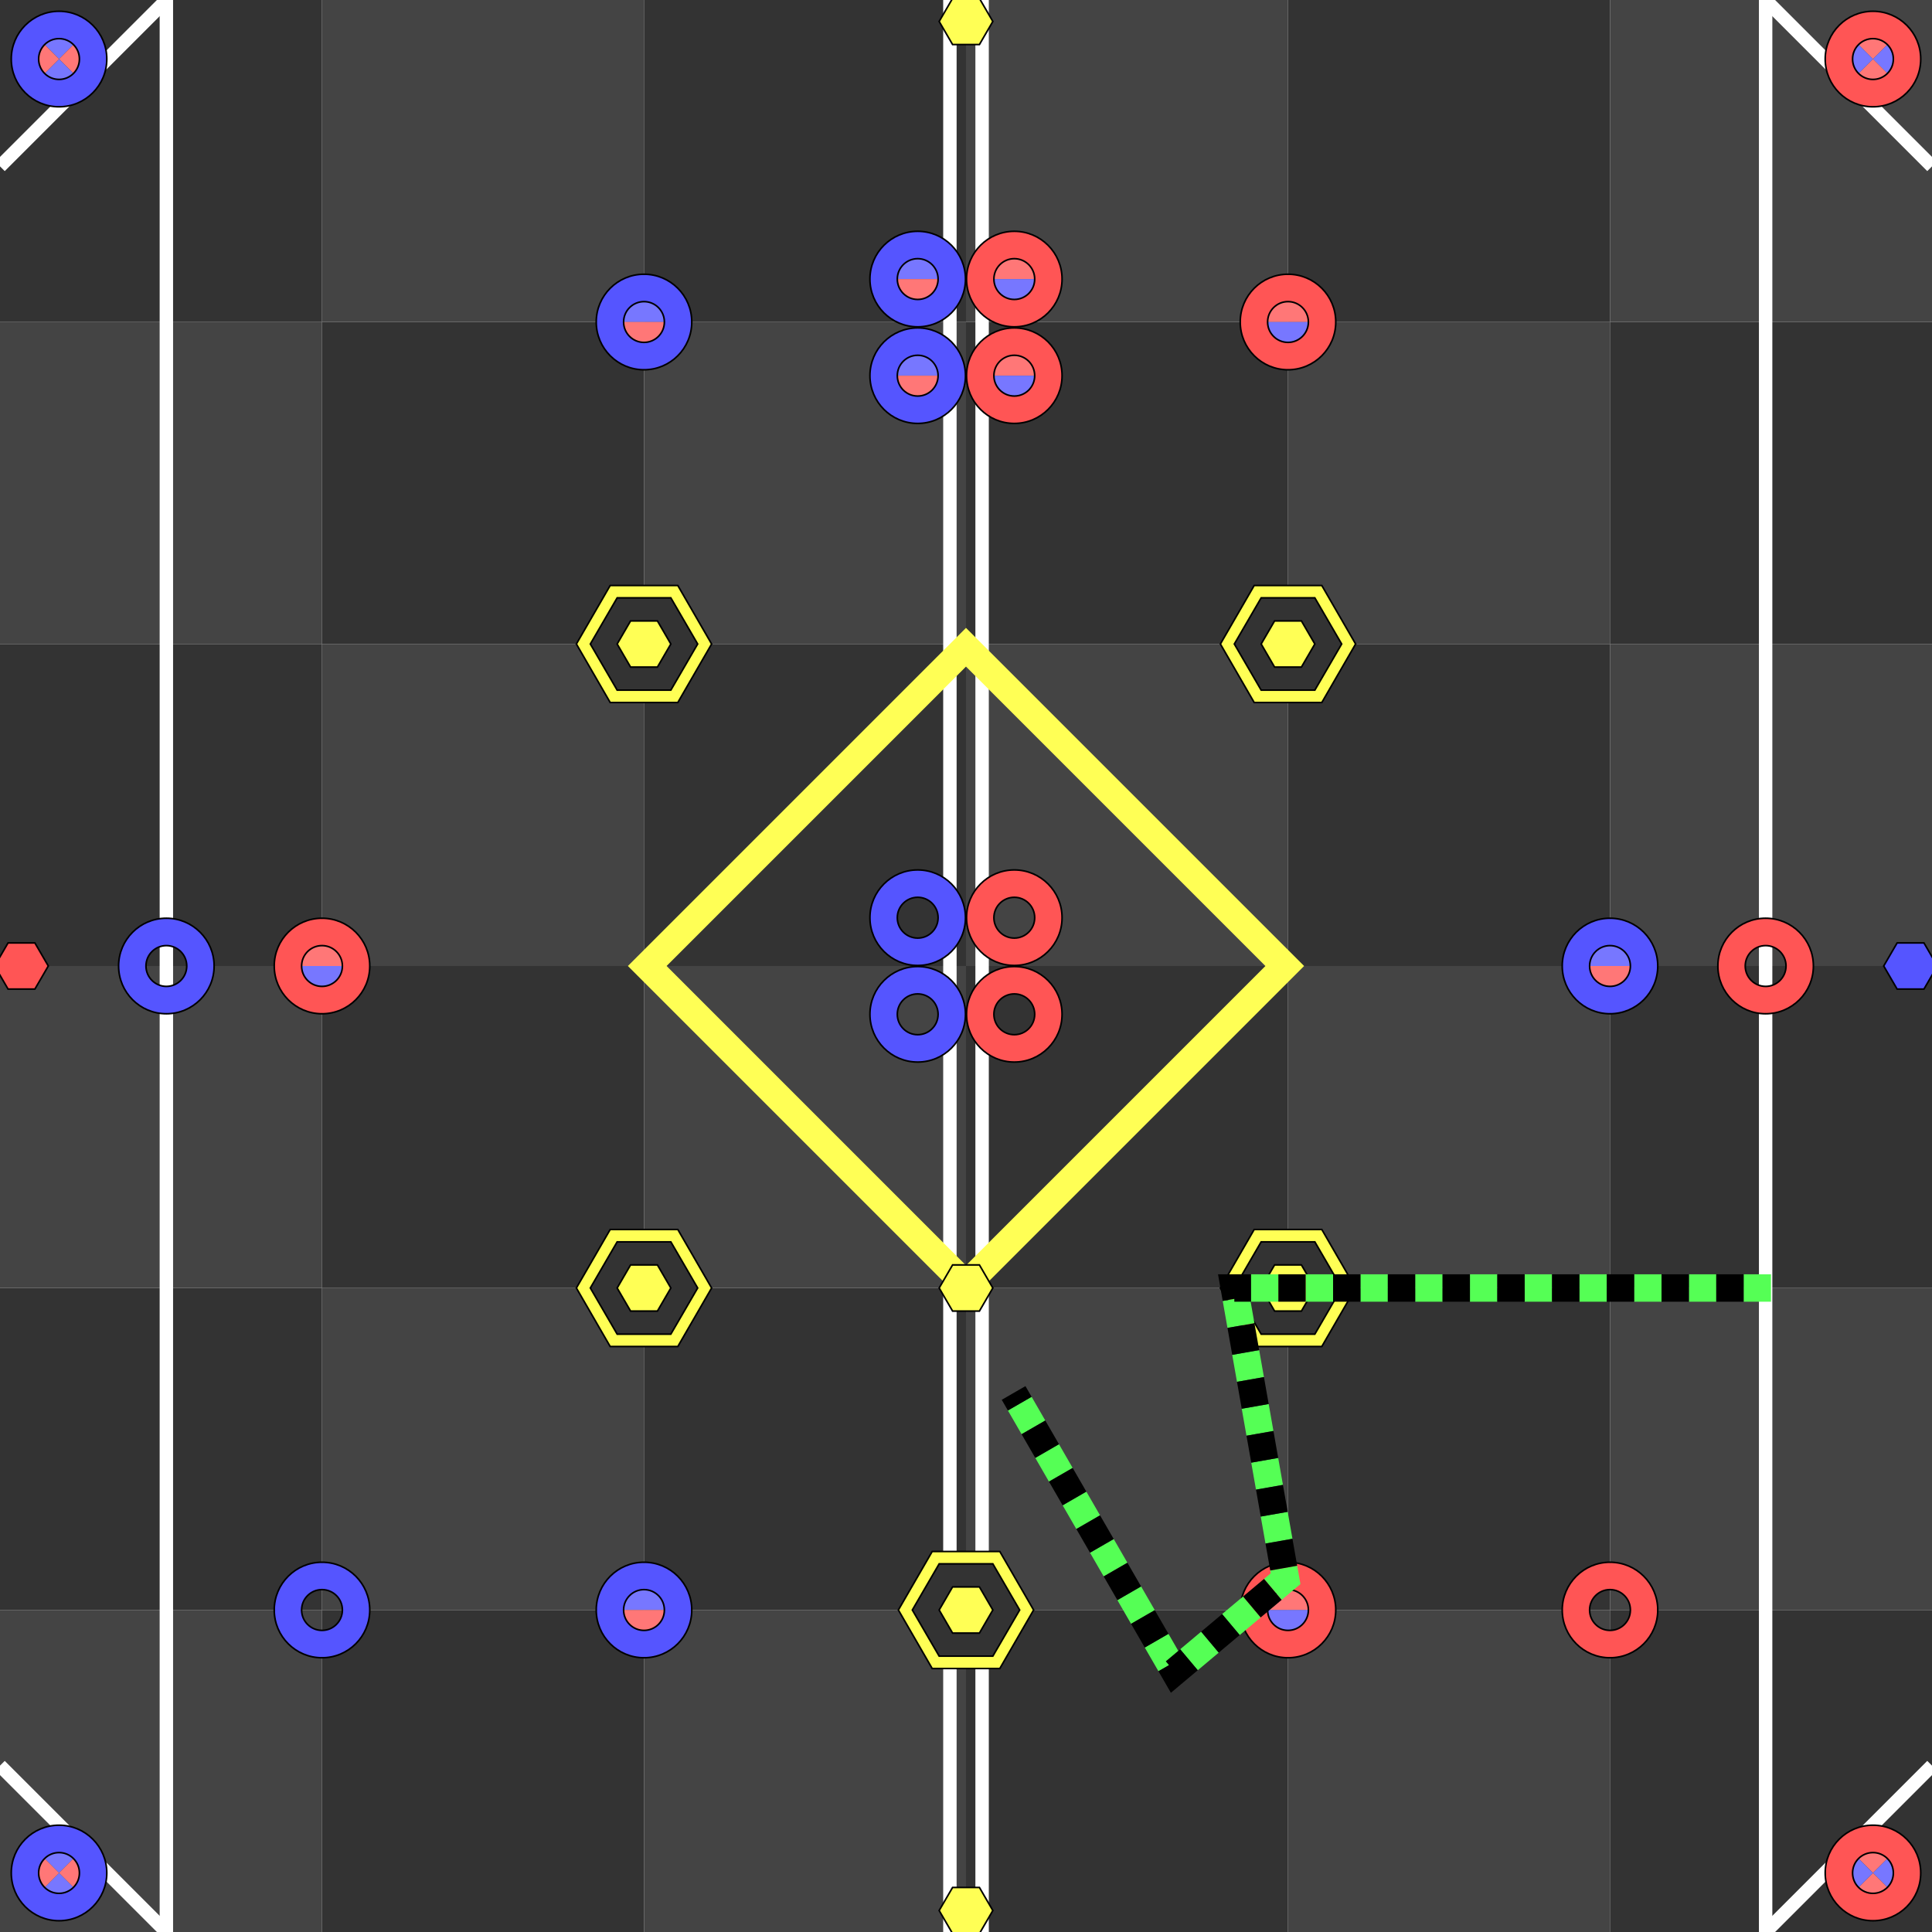
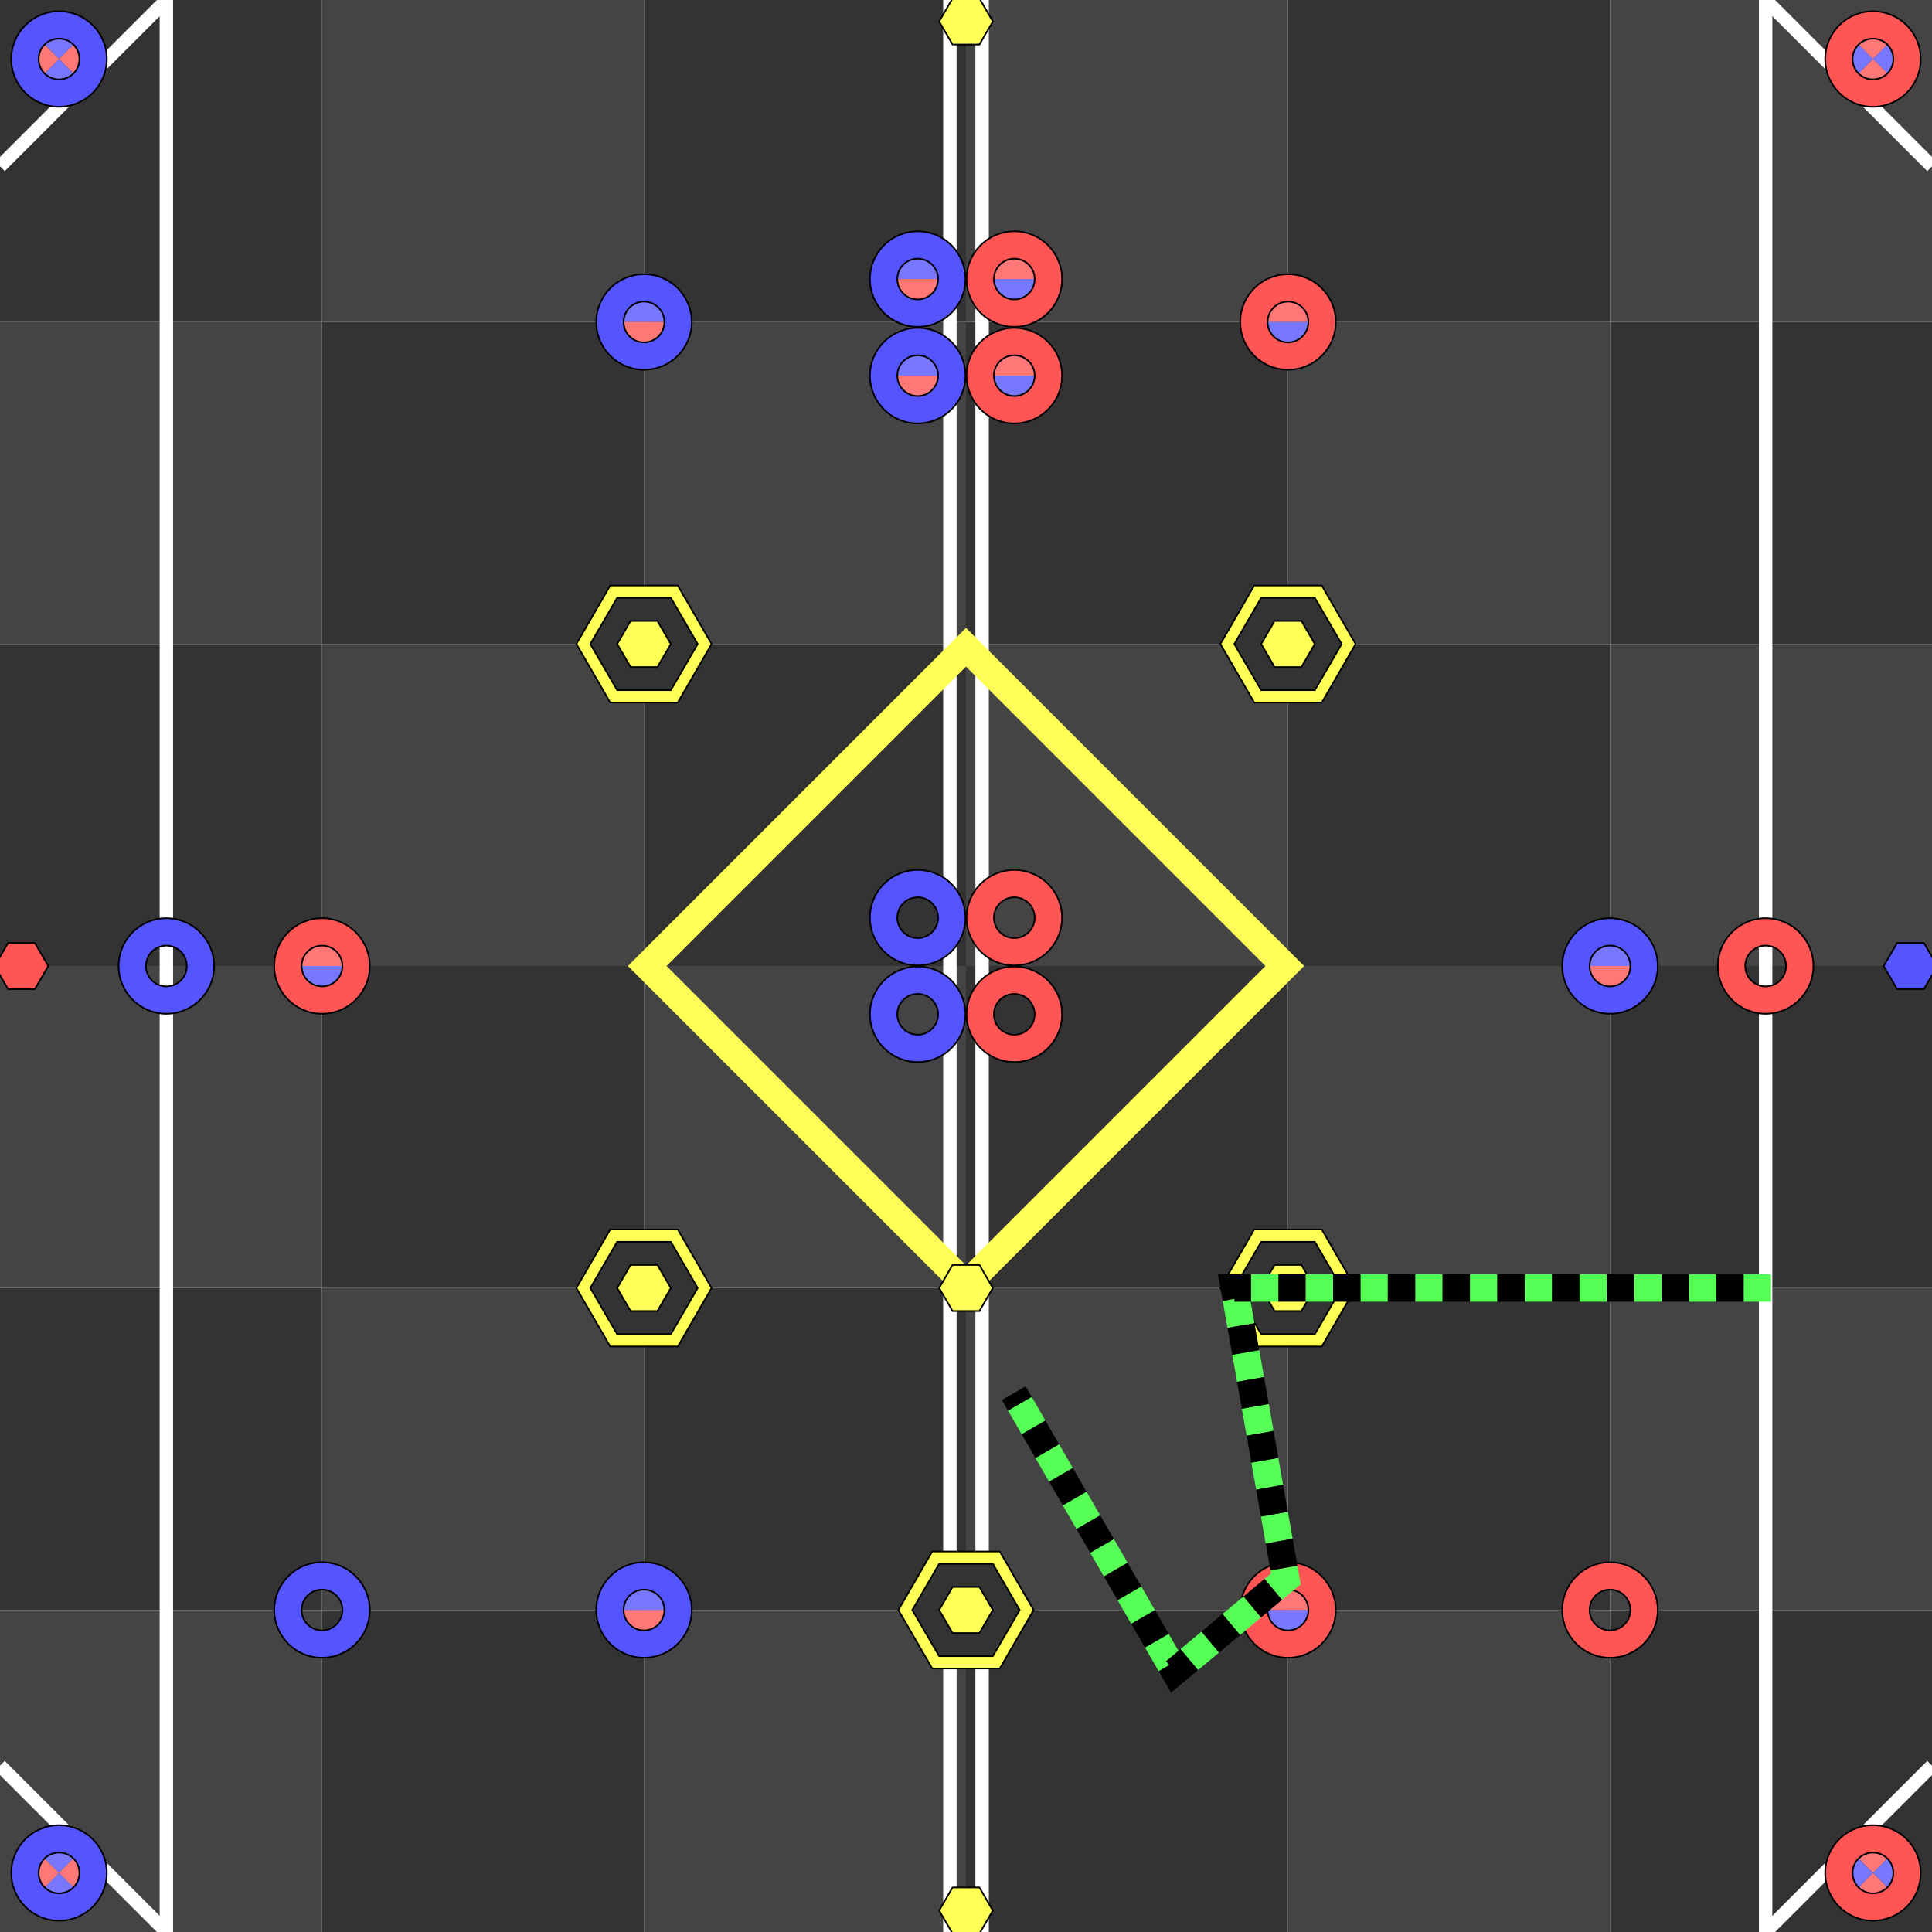
<svg xmlns="http://www.w3.org/2000/svg" version="1.1" width="600" height="600" viewBox="-1800 -1800 3600 3600">
  <g transform="scale(1, -1)">
    <rect x="-1800" y="-1800" width="600" height="600" fill="#444444" />
    <rect x="-1800" y="-1200" width="600" height="600" fill="#333333" />
    <rect x="-1800" y="-600" width="600" height="600" fill="#444444" />
    <rect x="-1800" y="0" width="600" height="600" fill="#333333" />
    <rect x="-1800" y="600" width="600" height="600" fill="#444444" />
    <rect x="-1800" y="1200" width="600" height="600" fill="#333333" />
    <rect x="-1200" y="-1800" width="600" height="600" fill="#333333" />
    <rect x="-1200" y="-1200" width="600" height="600" fill="#444444" />
    <rect x="-1200" y="-600" width="600" height="600" fill="#333333" />
    <rect x="-1200" y="0" width="600" height="600" fill="#444444" />
    <rect x="-1200" y="600" width="600" height="600" fill="#333333" />
    <rect x="-1200" y="1200" width="600" height="600" fill="#444444" />
    <rect x="-600" y="-1800" width="600" height="600" fill="#444444" />
    <rect x="-600" y="-1200" width="600" height="600" fill="#333333" />
    <rect x="-600" y="-600" width="600" height="600" fill="#444444" />
    <rect x="-600" y="0" width="600" height="600" fill="#333333" />
    <rect x="-600" y="600" width="600" height="600" fill="#444444" />
    <rect x="-600" y="1200" width="600" height="600" fill="#333333" />
    <rect x="0" y="-1800" width="600" height="600" fill="#333333" />
    <rect x="0" y="-1200" width="600" height="600" fill="#444444" />
    <rect x="0" y="-600" width="600" height="600" fill="#333333" />
    <rect x="0" y="0" width="600" height="600" fill="#444444" />
    <rect x="0" y="600" width="600" height="600" fill="#333333" />
    <rect x="0" y="1200" width="600" height="600" fill="#444444" />
    <rect x="600" y="-1800" width="600" height="600" fill="#444444" />
    <rect x="600" y="-1200" width="600" height="600" fill="#333333" />
    <rect x="600" y="-600" width="600" height="600" fill="#444444" />
    <rect x="600" y="0" width="600" height="600" fill="#333333" />
    <rect x="600" y="600" width="600" height="600" fill="#444444" />
    <rect x="600" y="1200" width="600" height="600" fill="#333333" />
    <rect x="1200" y="-1800" width="600" height="600" fill="#333333" />
    <rect x="1200" y="-1200" width="600" height="600" fill="#444444" />
    <rect x="1200" y="-600" width="600" height="600" fill="#333333" />
    <rect x="1200" y="0" width="600" height="600" fill="#444444" />
    <rect x="1200" y="600" width="600" height="600" fill="#333333" />
    <rect x="1200" y="1200" width="600" height="600" fill="#444444" />
    <line x1="-1490" y1="-1800" x2="-1490" y2="1800" stroke="#ffffff" stroke-width="25" />
    <line x1="-30" y1="-1800" x2="-30" y2="1800" stroke="#ffffff" stroke-width="25" />
    <line x1="30" y1="-1800" x2="30" y2="1800" stroke="#ffffff" stroke-width="25" />
    <line x1="1490" y1="-1800" x2="1490" y2="1800" stroke="#ffffff" stroke-width="25" />
    <line x1="-1800" y1="-1490" x2="-1490" y2="-1800" stroke="#ffffff" stroke-width="25" />
    <line x1="1800" y1="-1490" x2="1490" y2="-1800" stroke="#ffffff" stroke-width="25" />
    <line x1="-1800" y1="1490" x2="-1490" y2="1800" stroke="#ffffff" stroke-width="25" />
    <line x1="1800" y1="1490" x2="1490" y2="1800" stroke="#ffffff" stroke-width="25" />
    <rect x="-420" y="-420" width="840" height="840" transform="rotate(45)" stroke="#ffff55" fill="none" stroke-width="51" />
    <polygon points="-1710,0 -1735,43 -1785,43 -1810,0 -1785,-43 -1735,-43" fill="#ff5555" stroke="#000000" stroke-width="3" />
    <polygon points="1810,0 1785,43 1735,43 1710,0 1735,-43 1785,-43" fill="#5555ff" stroke="#000000" stroke-width="3" />
    <polygon points="50,1760 25,1803 -25,1803 -50,1760 -25,1717 25,1717" fill="#ffff55" stroke="#000000" stroke-width="3" />
    <polygon points="50,-600 25,-557 -25,-557 -50,-600 -25,-643 25,-643" fill="#ffff55" stroke="#000000" stroke-width="3" />
    <polygon points="50,-1760 25,-1717 -25,-1717 -50,-1760 -25,-1803 25,-1803" fill="#ffff55" stroke="#000000" stroke-width="3" />
    <polygon points="-474,600 -537,709 -663,709 -726,600 -663,491 -537,491" fill="#ffff55" stroke="#000000" stroke-width="3" />
    <polygon points="-500,600 -550,686 -650,686 -700,600 -650,514 -550,514" fill="#333333" stroke="#000000" stroke-width="3" />
    <polygon points="-550,600 -575,643 -625,643 -650,600 -625,557 -575,557" fill="#ffff55" stroke="#000000" stroke-width="3" />
    <polygon points="726,600 663,709 537,709 474,600 537,491 663,491" fill="#ffff55" stroke="#000000" stroke-width="3" />
    <polygon points="700,600 650,686 550,686 500,600 550,514 650,514" fill="#333333" stroke="#000000" stroke-width="3" />
    <polygon points="650,600 625,643 575,643 550,600 575,557 625,557" fill="#ffff55" stroke="#000000" stroke-width="3" />
    <polygon points="-474,-600 -537,-491 -663,-491 -726,-600 -663,-709 -537,-709" fill="#ffff55" stroke="#000000" stroke-width="3" />
    <polygon points="-500,-600 -550,-514 -650,-514 -700,-600 -650,-686 -550,-686" fill="#333333" stroke="#000000" stroke-width="3" />
    <polygon points="-550,-600 -575,-557 -625,-557 -650,-600 -625,-643 -575,-643" fill="#ffff55" stroke="#000000" stroke-width="3" />
    <polygon points="726,-600 663,-491 537,-491 474,-600 537,-709 663,-709" fill="#ffff55" stroke="#000000" stroke-width="3" />
    <polygon points="700,-600 650,-514 550,-514 500,-600 550,-686 650,-686" fill="#333333" stroke="#000000" stroke-width="3" />
    <polygon points="650,-600 625,-557 575,-557 550,-600 575,-643 625,-643" fill="#ffff55" stroke="#000000" stroke-width="3" />
    <polygon points="126,-1200 63,-1091 -63,-1091 -126,-1200 -63,-1309 63,-1309" fill="#ffff55" stroke="#000000" stroke-width="3" />
    <polygon points="100,-1200 50,-1114 -50,-1114 -100,-1200 -50,-1286 50,-1286" fill="#333333" stroke="#000000" stroke-width="3" />
    <polygon points="50,-1200 25,-1157 -25,-1157 -50,-1200 -25,-1243 25,-1243" fill="#ffff55" stroke="#000000" stroke-width="3" />
    <path d="M 1690,1690 l -63,63 a 89,89 0 0,0 126,0 z" fill="#ff7777" />
    <path d="M 1690,1690 l 63,63 a 89,89 0 0,0 0,-126 z" fill="#7777ff" />
    <path d="M 1690,1690 l 63,-63 a 89,89 0 0,0 -126,0 z" fill="#ff7777" />
    <path d="M 1690,1690 l -63,-63 a 89,89 0 0,0 0,126 z" fill="#7777ff" />
    <circle cx="1690" cy="1690" r="63" stroke="#ff5555" fill="none" stroke-width="51" />
    <circle cx="1690" cy="1690" r="89" fill="none" stroke="#000000" stroke-width="3" />
    <circle cx="1690" cy="1690" r="38" fill="none" stroke="#000000" stroke-width="3" />
    <path d="M 1690,-1690 l -63,63 a 89,89 0 0,0 126,0 z" fill="#ff7777" />
    <path d="M 1690,-1690 l 63,63 a 89,89 0 0,0 0,-126 z" fill="#7777ff" />
    <path d="M 1690,-1690 l 63,-63 a 89,89 0 0,0 -126,0 z" fill="#ff7777" />
    <path d="M 1690,-1690 l -63,-63 a 89,89 0 0,0 0,126 z" fill="#7777ff" />
    <circle cx="1690" cy="-1690" r="63" stroke="#ff5555" fill="none" stroke-width="51" />
    <circle cx="1690" cy="-1690" r="89" fill="none" stroke="#000000" stroke-width="3" />
    <circle cx="1690" cy="-1690" r="38" fill="none" stroke="#000000" stroke-width="3" />
    <path d="M -1690,1690 l -63,63 a 89,89 0 0,0 126,0 z" fill="#7777ff" />
    <path d="M -1690,1690 l 63,63 a 89,89 0 0,0 0,-126 z" fill="#ff7777" />
    <path d="M -1690,1690 l 63,-63 a 89,89 0 0,0 -126,0 z" fill="#7777ff" />
    <path d="M -1690,1690 l -63,-63 a 89,89 0 0,0 0,126 z" fill="#ff7777" />
    <circle cx="-1690" cy="1690" r="63" stroke="#5555ff" fill="none" stroke-width="51" />
    <circle cx="-1690" cy="1690" r="89" fill="none" stroke="#000000" stroke-width="3" />
    <circle cx="-1690" cy="1690" r="38" fill="none" stroke="#000000" stroke-width="3" />
    <path d="M -1690,-1690 l -63,63 a 89,89 0 0,0 126,0 z" fill="#7777ff" />
    <path d="M -1690,-1690 l 63,63 a 89,89 0 0,0 0,-126 z" fill="#ff7777" />
    <path d="M -1690,-1690 l 63,-63 a 89,89 0 0,0 -126,0 z" fill="#7777ff" />
    <path d="M -1690,-1690 l -63,-63 a 89,89 0 0,0 0,126 z" fill="#ff7777" />
    <circle cx="-1690" cy="-1690" r="63" stroke="#5555ff" fill="none" stroke-width="51" />
    <circle cx="-1690" cy="-1690" r="89" fill="none" stroke="#000000" stroke-width="3" />
    <circle cx="-1690" cy="-1690" r="38" fill="none" stroke="#000000" stroke-width="3" />
    <path d="M 1,1280 a 89,89 0 1,0 178,0" fill="#ff7777" />
    <path d="M 1,1280 a 89,89 0 1,1 178,0" fill="#7777ff" />
    <circle cx="90" cy="1280" r="63" stroke="#ff5555" fill="none" stroke-width="51" />
    <circle cx="90" cy="1280" r="89" fill="none" stroke="#000000" stroke-width="3" />
    <circle cx="90" cy="1280" r="38" fill="none" stroke="#000000" stroke-width="3" />
    <path d="M 511,1200 a 89,89 0 1,0 178,0" fill="#ff7777" />
    <path d="M 511,1200 a 89,89 0 1,1 178,0" fill="#7777ff" />
    <circle cx="600" cy="1200" r="63" stroke="#ff5555" fill="none" stroke-width="51" />
    <circle cx="600" cy="1200" r="89" fill="none" stroke="#000000" stroke-width="3" />
    <circle cx="600" cy="1200" r="38" fill="none" stroke="#000000" stroke-width="3" />
    <path d="M 1,1100 a 89,89 0 1,0 178,0" fill="#ff7777" />
    <path d="M 1,1100 a 89,89 0 1,1 178,0" fill="#7777ff" />
    <circle cx="90" cy="1100" r="63" stroke="#ff5555" fill="none" stroke-width="51" />
    <circle cx="90" cy="1100" r="89" fill="none" stroke="#000000" stroke-width="3" />
    <circle cx="90" cy="1100" r="38" fill="none" stroke="#000000" stroke-width="3" />
    <path d="M -1289,0 a 89,89 0 1,0 178,0" fill="#ff7777" />
    <path d="M -1289,0 a 89,89 0 1,1 178,0" fill="#7777ff" />
    <circle cx="-1200" cy="0" r="63" stroke="#ff5555" fill="none" stroke-width="51" />
    <circle cx="-1200" cy="0" r="89" fill="none" stroke="#000000" stroke-width="3" />
    <circle cx="-1200" cy="0" r="38" fill="none" stroke="#000000" stroke-width="3" />
    <path d="M 511,-1200 a 89,89 0 1,0 178,0" fill="#ff7777" />
    <path d="M 511,-1200 a 89,89 0 1,1 178,0" fill="#7777ff" />
    <circle cx="600" cy="-1200" r="63" stroke="#ff5555" fill="none" stroke-width="51" />
    <circle cx="600" cy="-1200" r="89" fill="none" stroke="#000000" stroke-width="3" />
    <circle cx="600" cy="-1200" r="38" fill="none" stroke="#000000" stroke-width="3" />
    <path d="M -179,1280 a 89,89 0 1,0 178,0" fill="#7777ff" />
    <path d="M -179,1280 a 89,89 0 1,1 178,0" fill="#ff7777" />
    <circle cx="-90" cy="1280" r="63" stroke="#5555ff" fill="none" stroke-width="51" />
    <circle cx="-90" cy="1280" r="89" fill="none" stroke="#000000" stroke-width="3" />
    <circle cx="-90" cy="1280" r="38" fill="none" stroke="#000000" stroke-width="3" />
    <path d="M -689,1200 a 89,89 0 1,0 178,0" fill="#7777ff" />
    <path d="M -689,1200 a 89,89 0 1,1 178,0" fill="#ff7777" />
    <circle cx="-600" cy="1200" r="63" stroke="#5555ff" fill="none" stroke-width="51" />
    <circle cx="-600" cy="1200" r="89" fill="none" stroke="#000000" stroke-width="3" />
    <circle cx="-600" cy="1200" r="38" fill="none" stroke="#000000" stroke-width="3" />
    <path d="M -179,1100 a 89,89 0 1,0 178,0" fill="#7777ff" />
    <path d="M -179,1100 a 89,89 0 1,1 178,0" fill="#ff7777" />
    <circle cx="-90" cy="1100" r="63" stroke="#5555ff" fill="none" stroke-width="51" />
    <circle cx="-90" cy="1100" r="89" fill="none" stroke="#000000" stroke-width="3" />
    <circle cx="-90" cy="1100" r="38" fill="none" stroke="#000000" stroke-width="3" />
    <path d="M 1111,0 a 89,89 0 1,0 178,0" fill="#7777ff" />
    <path d="M 1111,0 a 89,89 0 1,1 178,0" fill="#ff7777" />
    <circle cx="1200" cy="0" r="63" stroke="#5555ff" fill="none" stroke-width="51" />
    <circle cx="1200" cy="0" r="89" fill="none" stroke="#000000" stroke-width="3" />
    <circle cx="1200" cy="0" r="38" fill="none" stroke="#000000" stroke-width="3" />
    <path d="M -689,-1200 a 89,89 0 1,0 178,0" fill="#7777ff" />
    <path d="M -689,-1200 a 89,89 0 1,1 178,0" fill="#ff7777" />
    <circle cx="-600" cy="-1200" r="63" stroke="#5555ff" fill="none" stroke-width="51" />
    <circle cx="-600" cy="-1200" r="89" fill="none" stroke="#000000" stroke-width="3" />
    <circle cx="-600" cy="-1200" r="38" fill="none" stroke="#000000" stroke-width="3" />
    <circle cx="90" cy="90" r="63" stroke="#ff5555" fill="none" stroke-width="51" />
    <circle cx="90" cy="90" r="89" fill="none" stroke="#000000" stroke-width="3" />
    <circle cx="90" cy="90" r="38" fill="none" stroke="#000000" stroke-width="3" />
    <circle cx="1490" cy="0" r="63" stroke="#ff5555" fill="none" stroke-width="51" />
    <circle cx="1490" cy="0" r="89" fill="none" stroke="#000000" stroke-width="3" />
    <circle cx="1490" cy="0" r="38" fill="none" stroke="#000000" stroke-width="3" />
    <circle cx="90" cy="-90" r="63" stroke="#ff5555" fill="none" stroke-width="51" />
    <circle cx="90" cy="-90" r="89" fill="none" stroke="#000000" stroke-width="3" />
    <circle cx="90" cy="-90" r="38" fill="none" stroke="#000000" stroke-width="3" />
    <circle cx="1200" cy="-1200" r="63" stroke="#ff5555" fill="none" stroke-width="51" />
    <circle cx="1200" cy="-1200" r="89" fill="none" stroke="#000000" stroke-width="3" />
    <circle cx="1200" cy="-1200" r="38" fill="none" stroke="#000000" stroke-width="3" />
    <circle cx="-90" cy="90" r="63" stroke="#5555ff" fill="none" stroke-width="51" />
    <circle cx="-90" cy="90" r="89" fill="none" stroke="#000000" stroke-width="3" />
    <circle cx="-90" cy="90" r="38" fill="none" stroke="#000000" stroke-width="3" />
    <circle cx="-1490" cy="0" r="63" stroke="#5555ff" fill="none" stroke-width="51" />
    <circle cx="-1490" cy="0" r="89" fill="none" stroke="#000000" stroke-width="3" />
    <circle cx="-1490" cy="0" r="38" fill="none" stroke="#000000" stroke-width="3" />
    <circle cx="-90" cy="-90" r="63" stroke="#5555ff" fill="none" stroke-width="51" />
    <circle cx="-90" cy="-90" r="89" fill="none" stroke="#000000" stroke-width="3" />
    <circle cx="-90" cy="-90" r="38" fill="none" stroke="#000000" stroke-width="3" />
    <circle cx="-1200" cy="-1200" r="63" stroke="#5555ff" fill="none" stroke-width="51" />
    <circle cx="-1200" cy="-1200" r="89" fill="none" stroke="#000000" stroke-width="3" />
    <circle cx="-1200" cy="-1200" r="38" fill="none" stroke="#000000" stroke-width="3" />
-     <polyline points="1500,-600 500.0,-600 500.0,-600 595.506,-1141.644 595.506,-1141.644 388.674,-1315.197 388.674,-1315.197 88.674,-795.582" fill="none" stroke="#55ff55" stroke-width="51" stroke-dasharray="51,51" />
-     <polyline points="1500,-600 500.0,-600 500.0,-600 595.506,-1141.644 595.506,-1141.644 388.674,-1315.197 388.674,-1315.197 88.674,-795.582" fill="none" stroke="#000000" stroke-width="51" stroke-dasharray="51,51" stroke-dashoffset="51" />
+     <polyline points="1500,-600 500,-600 500,-600 596,-1142 596,-1142 389,-1315 389,-1315 89,-796" fill="none" stroke="#55ff55" stroke-width="51" stroke-dasharray="51,51" />
+     <polyline points="1500,-600 500,-600 500,-600 596,-1142 596,-1142 389,-1315 389,-1315 89,-796" fill="none" stroke="#000000" stroke-width="51" stroke-dasharray="51,51" stroke-dashoffset="51" />
  </g>
</svg>
